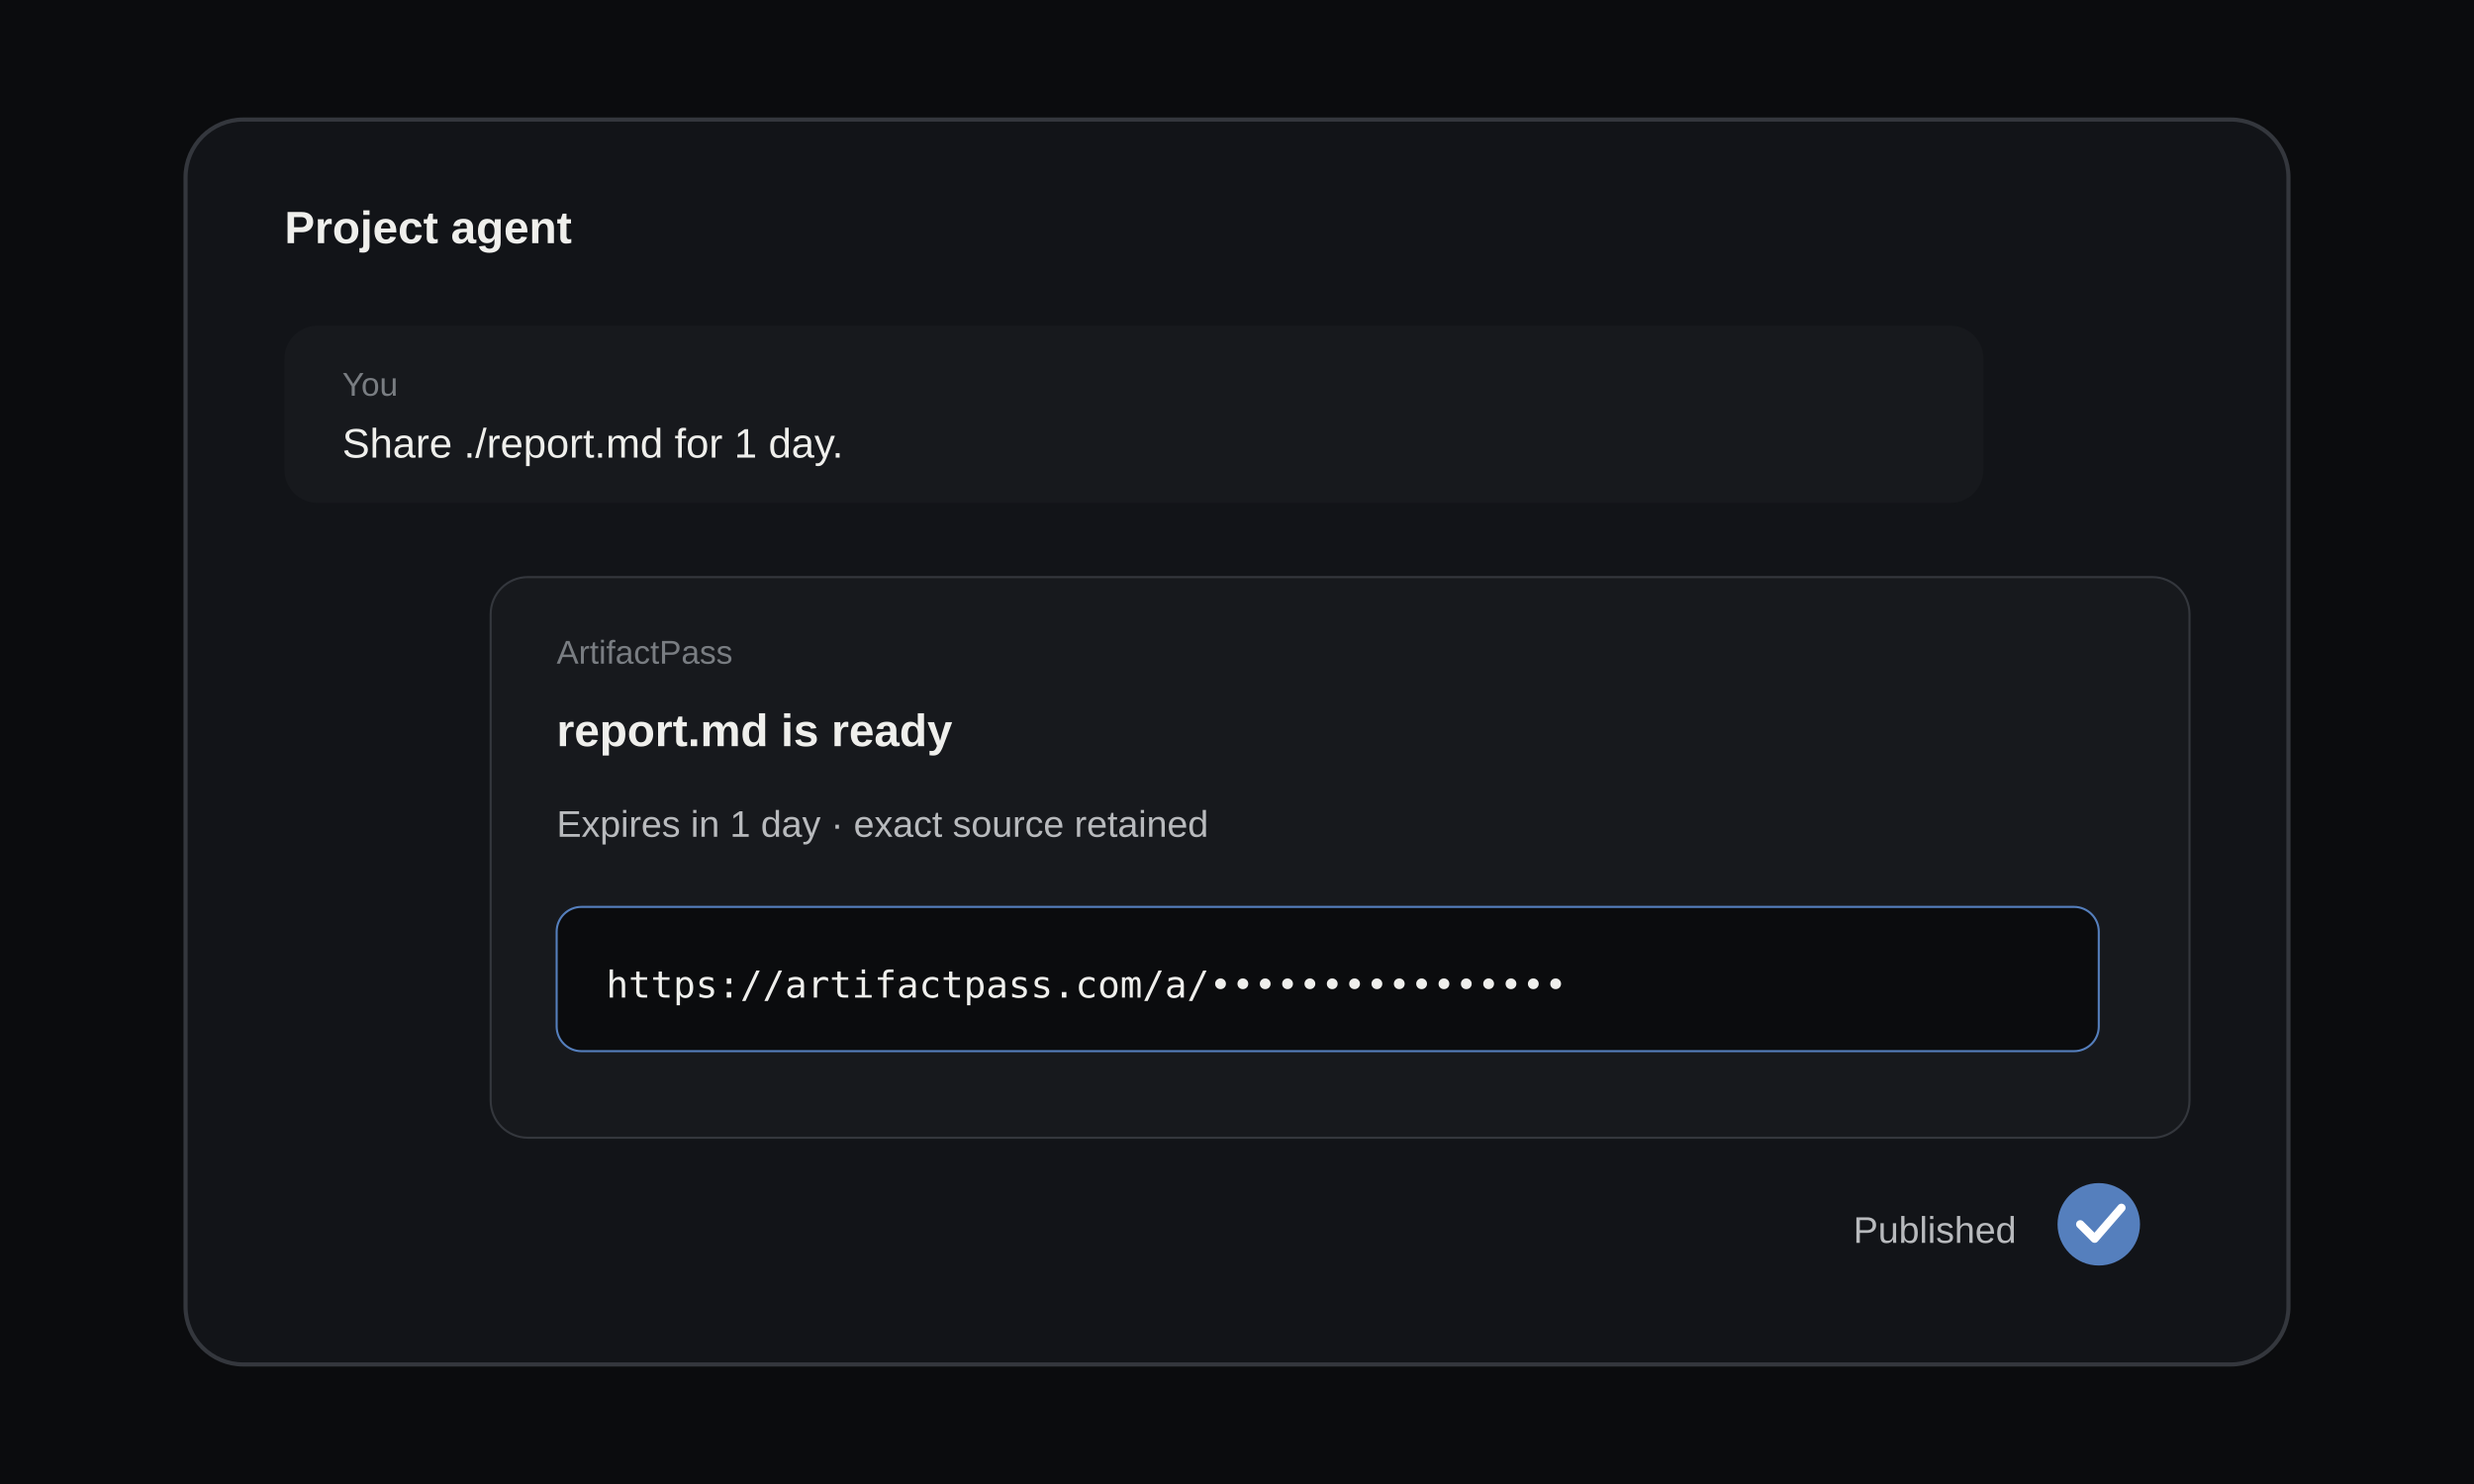
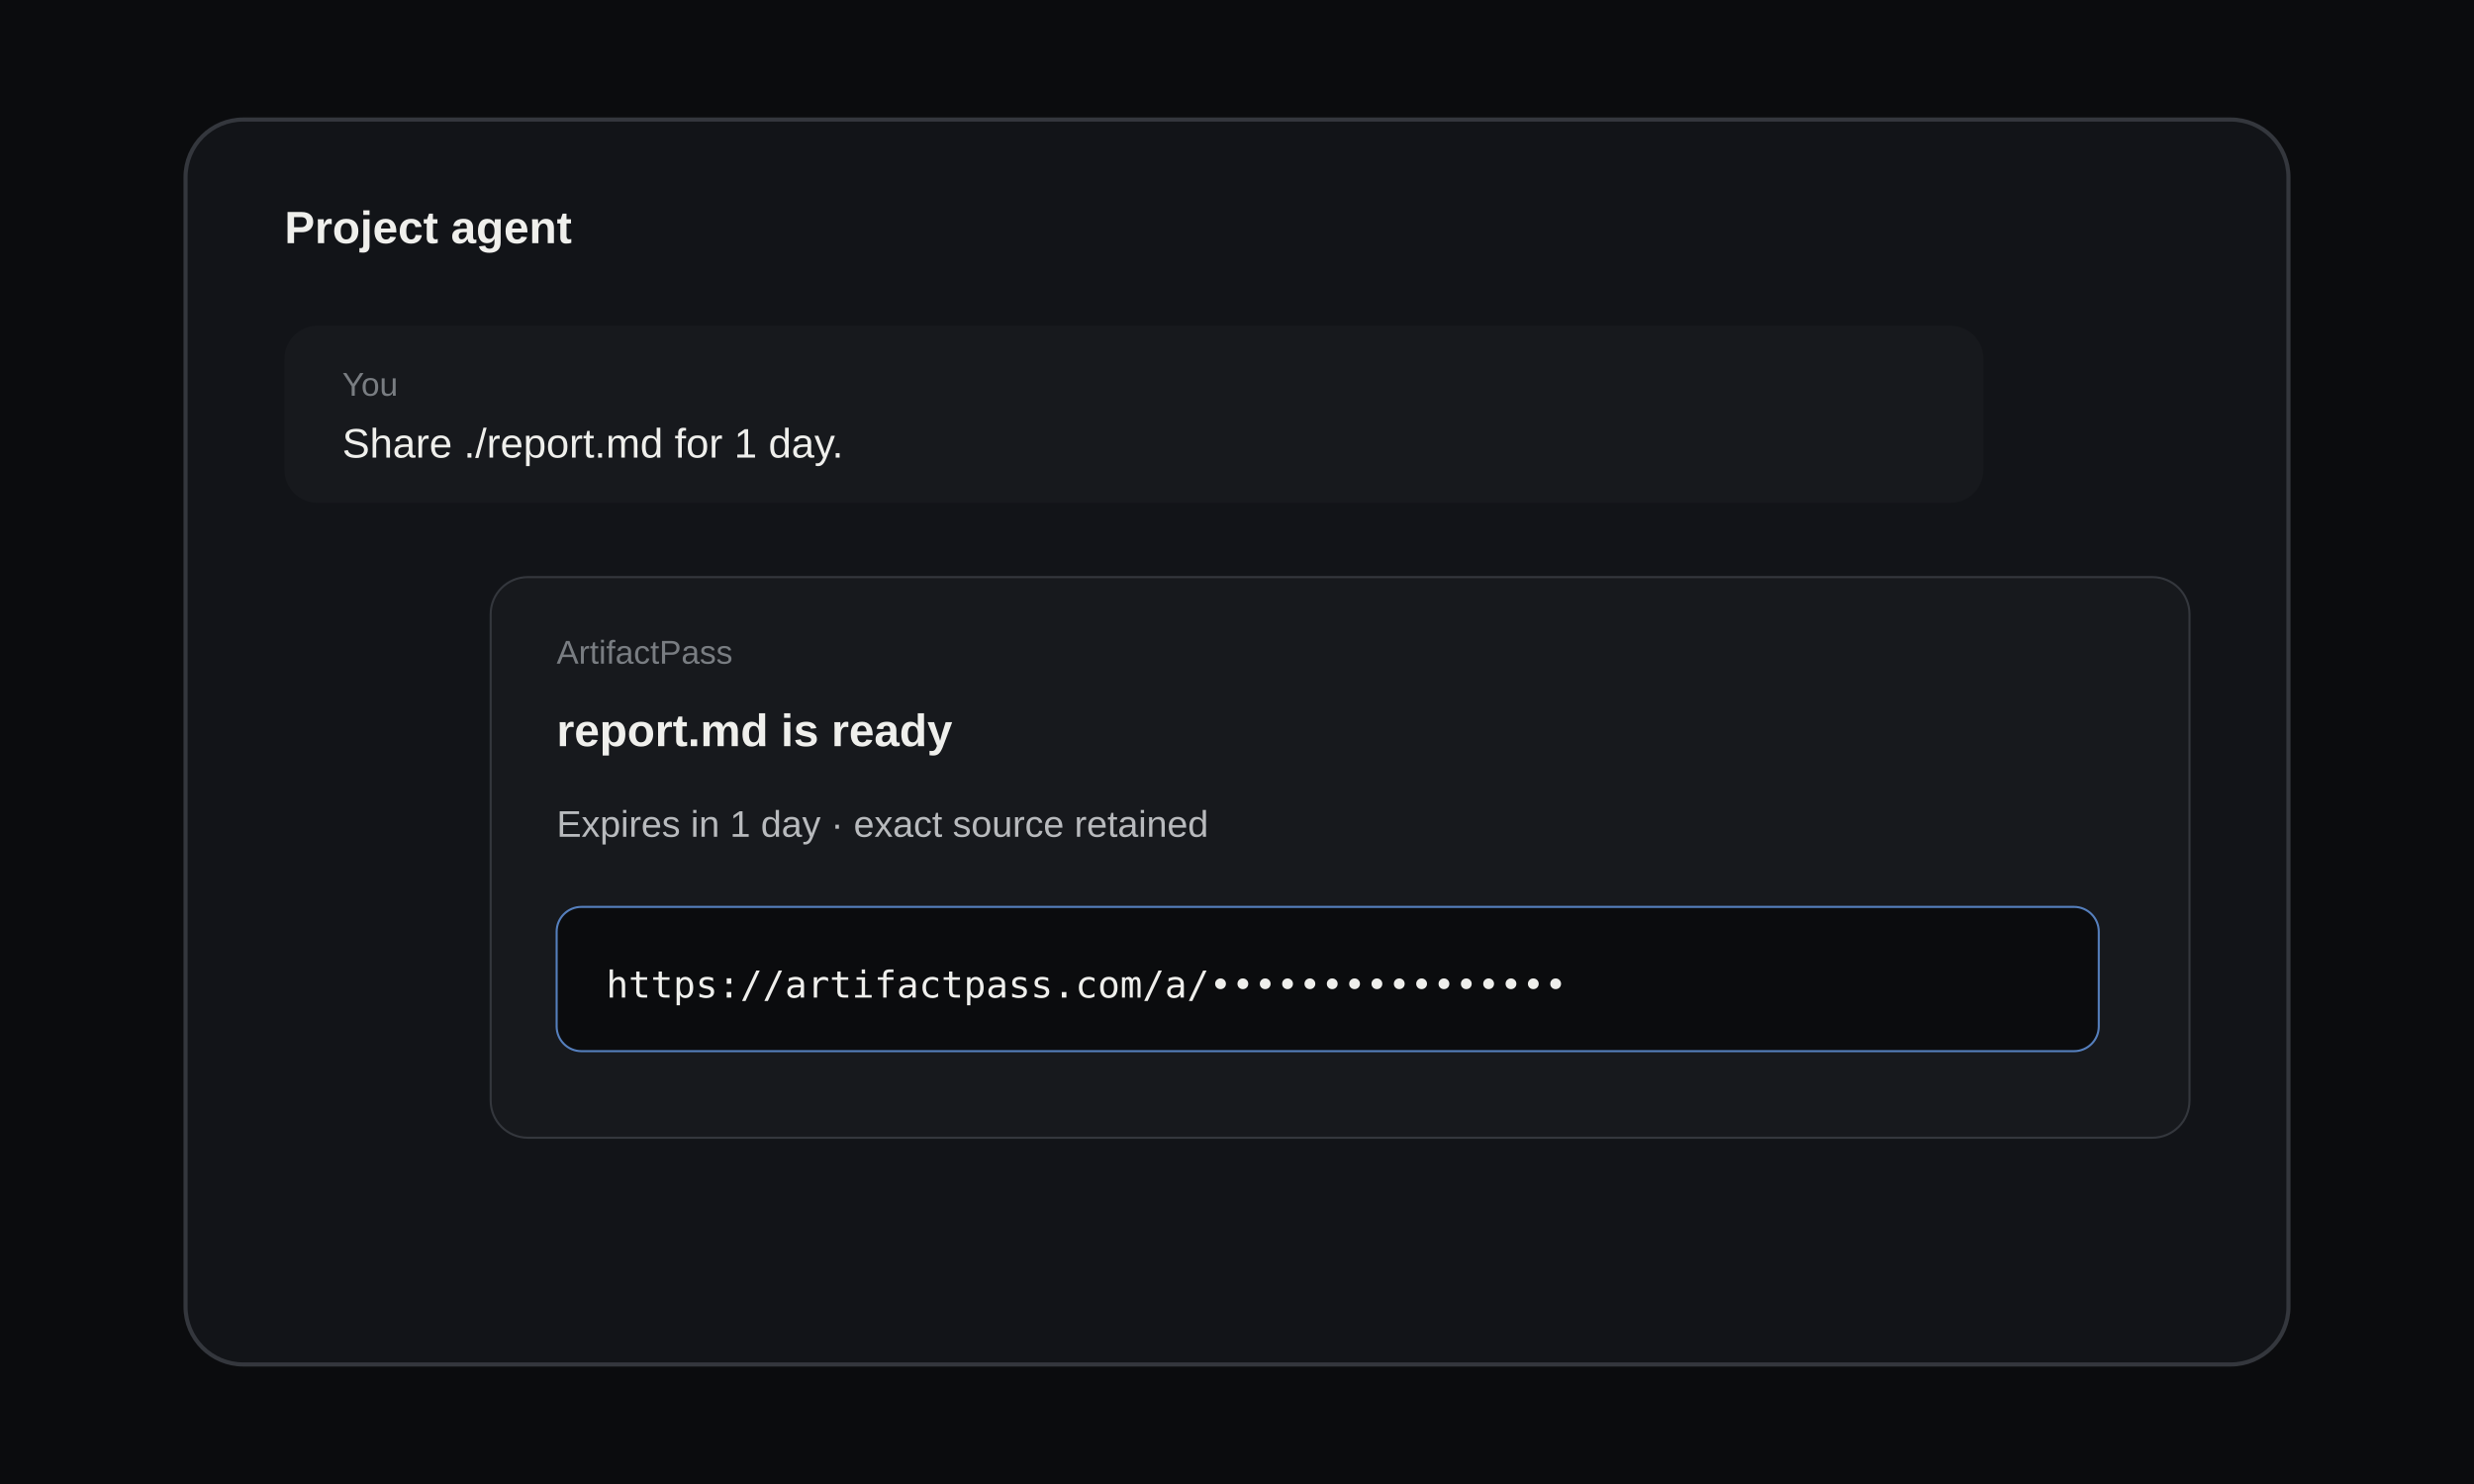
<svg xmlns="http://www.w3.org/2000/svg" width="1200" height="720" viewBox="0 0 1200 720" role="img" aria-labelledby="title description">
  <rect width="1200" height="720" fill="#0b0c0e" />
  <rect x="90" y="58" width="1020" height="604" rx="28" fill="#121418" stroke="#34373d" stroke-width="2" />
  <text x="138" y="118" font-family="Arial, sans-serif" font-size="22" font-weight="700" fill="#efefec">Project agent</text>
  <rect x="138" y="158" width="824" height="86" rx="16" fill="#17191d" />
  <text x="166" y="192" font-family="Arial, sans-serif" font-size="16" fill="#797d82">You</text>
  <text x="166" y="222" font-family="Arial, sans-serif" font-size="20" fill="#efefec">Share ./report.md for 1 day.</text>
  <rect x="238" y="280" width="824" height="272" rx="18" fill="#17191d" stroke="#34373d" />
  <text x="270" y="322" font-family="Arial, sans-serif" font-size="16" fill="#797d82">ArtifactPass</text>
  <text x="270" y="362" font-family="Arial, sans-serif" font-size="22" font-weight="700" fill="#efefec">report.md is ready</text>
  <text x="270" y="406" font-family="Arial, sans-serif" font-size="18" fill="#b8babd">Expires in 1 day · exact source retained</text>
  <rect x="270" y="440" width="748" height="70" rx="12" fill="#0b0c0e" stroke="#557fbd" />
  <text x="294" y="484" font-family="ui-monospace, SFMono-Regular, Menlo, monospace" font-size="18" fill="#efefec">https://artifactpass.com/a/••••••••••••••••</text>
-   <circle cx="1018" cy="594" r="20" fill="#557fbd" />
-   <path d="M1009 594l7 7 13-15" fill="none" stroke="#ffffff" stroke-width="4" stroke-linecap="round" stroke-linejoin="round" />
-   <text x="978" y="603" text-anchor="end" font-family="Arial, sans-serif" font-size="18" fill="#b8babd">Published</text>
</svg>
